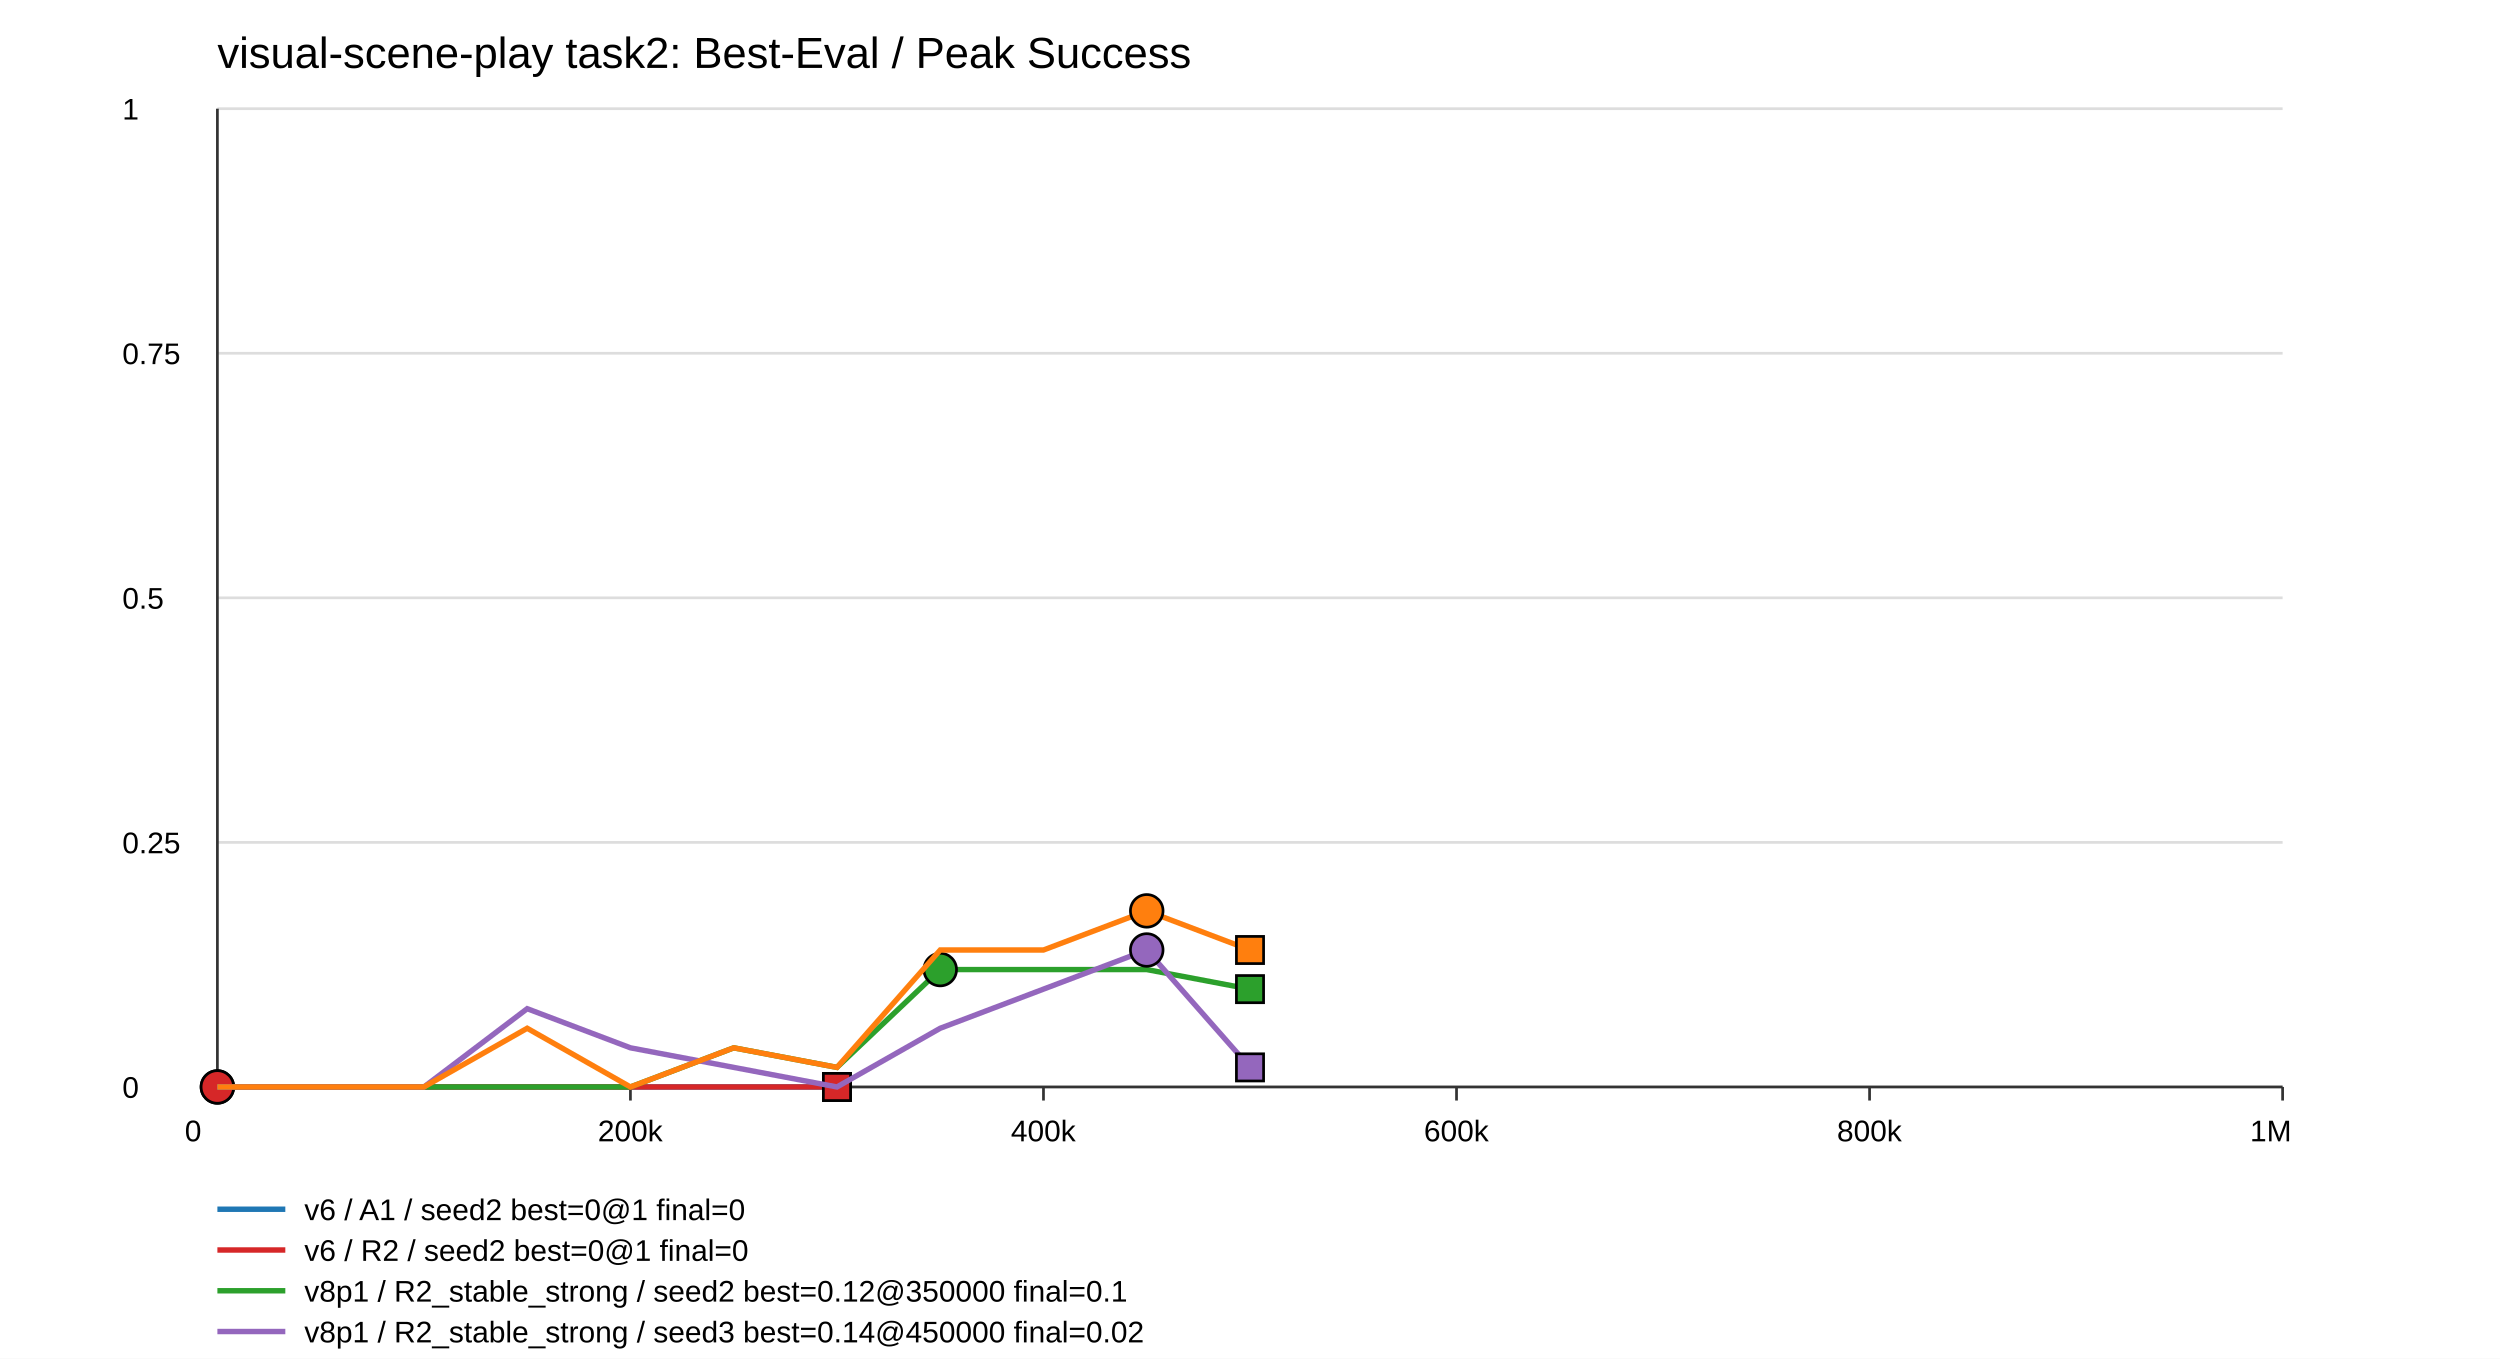
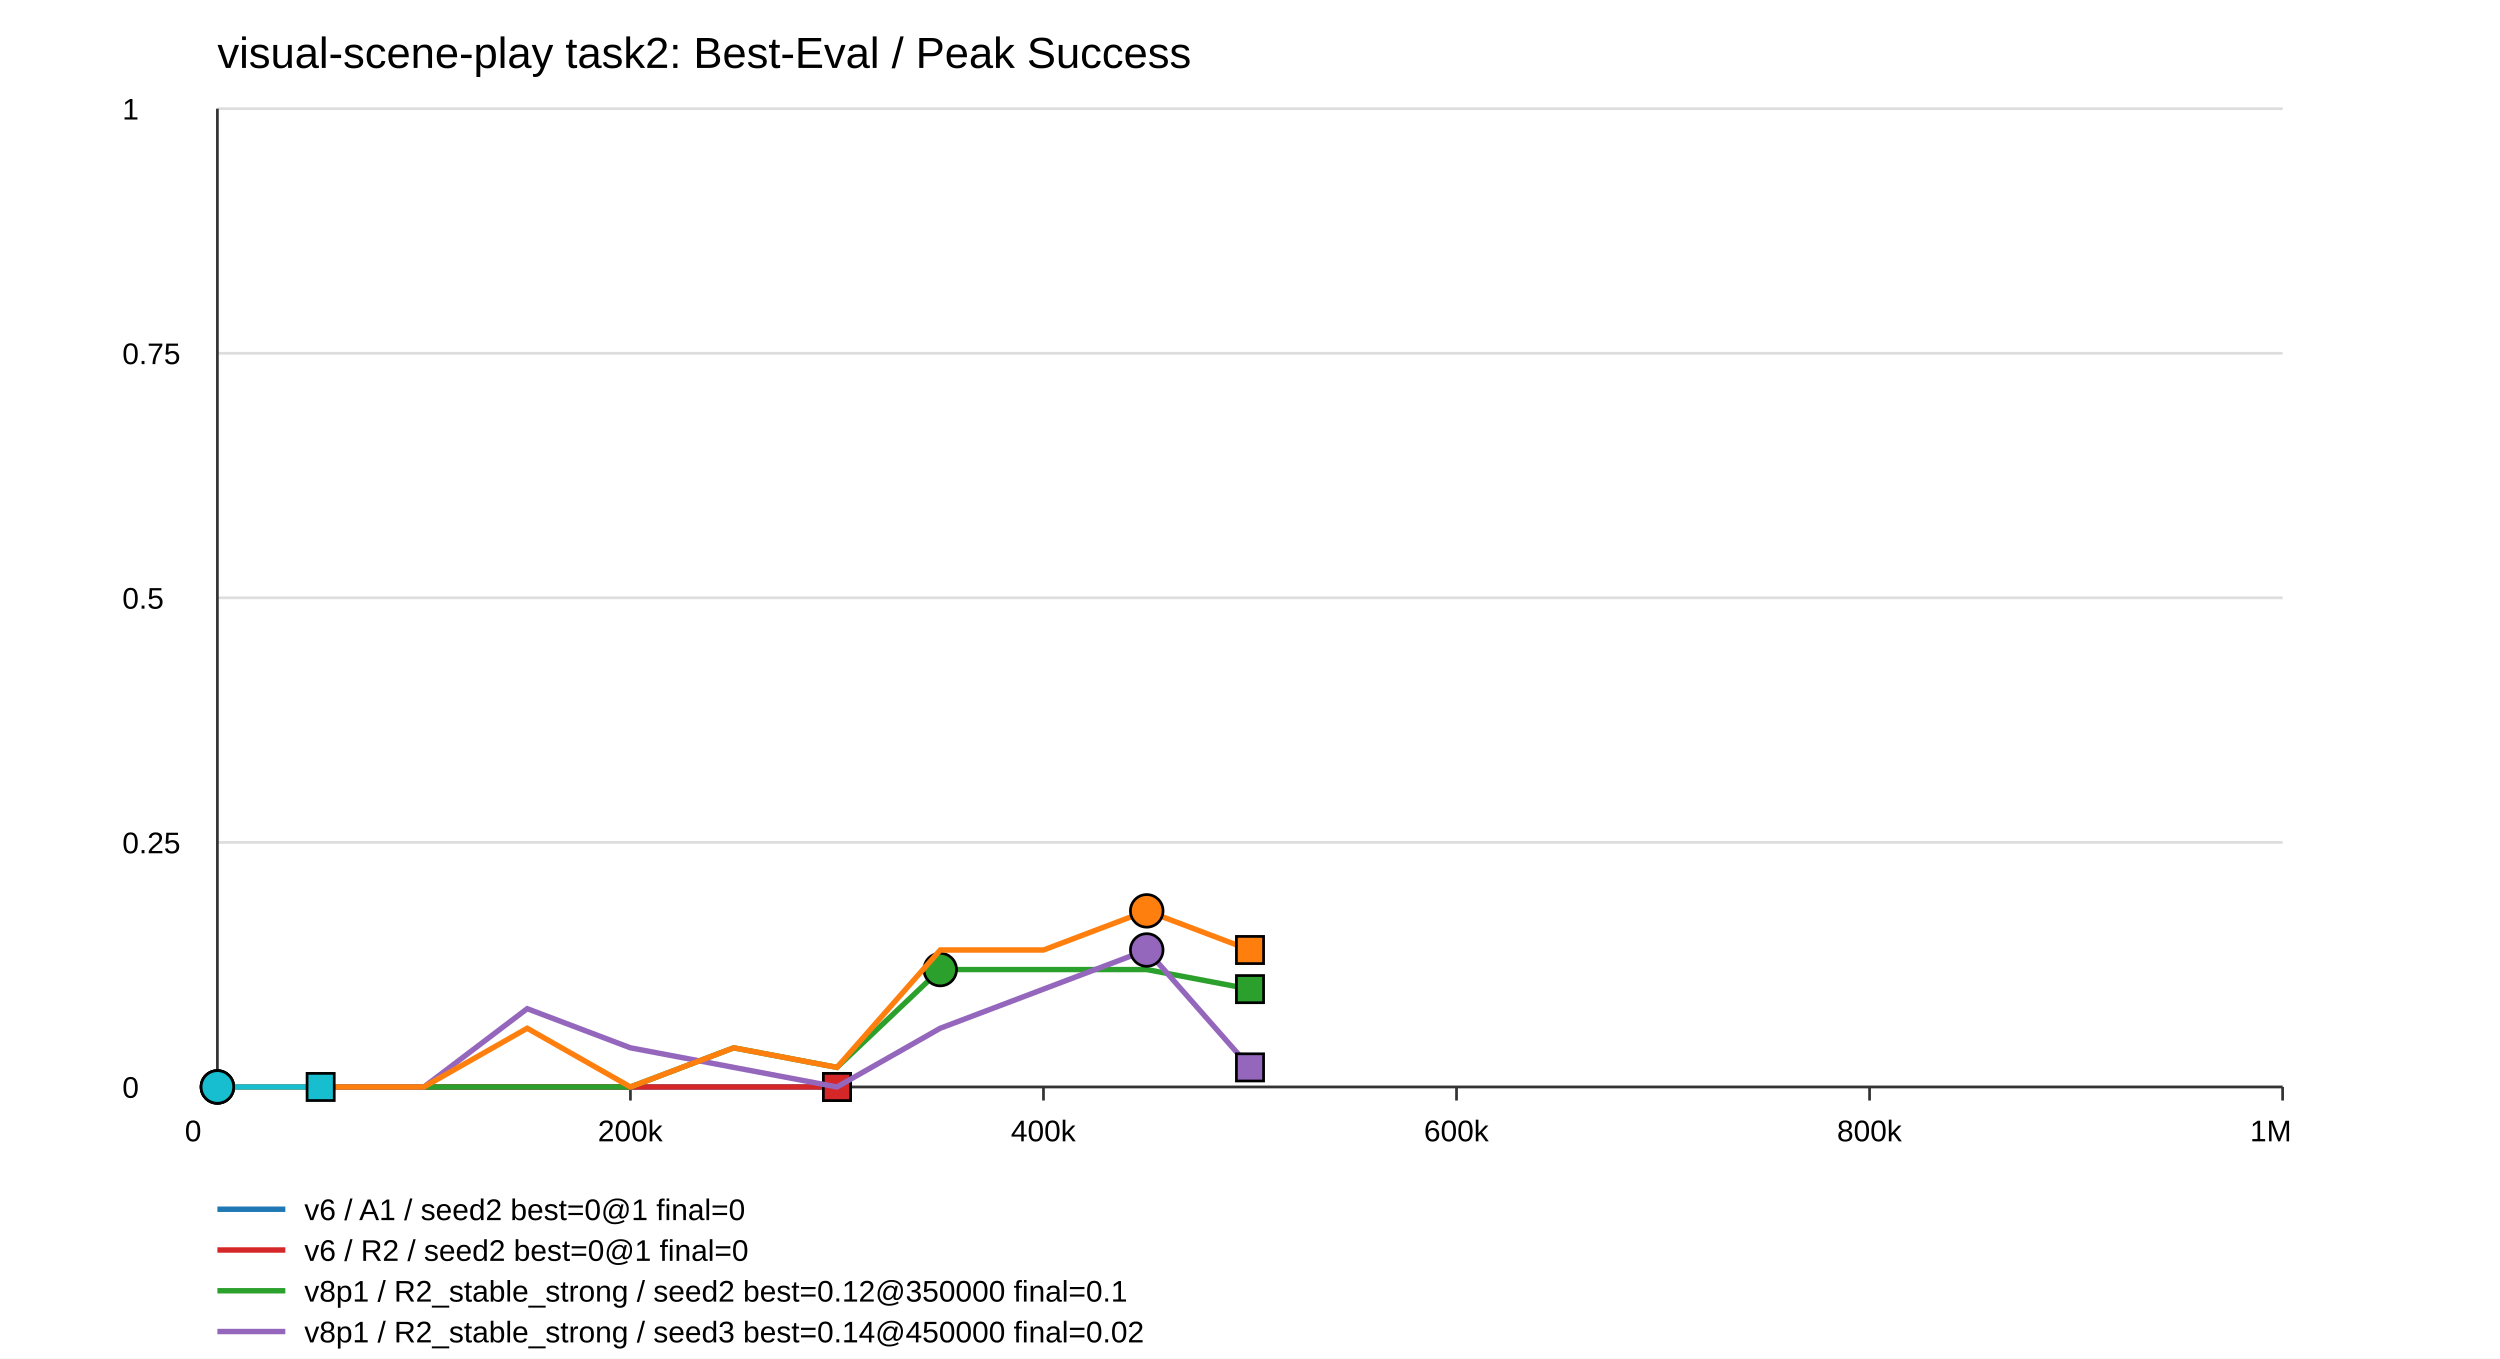
<svg xmlns="http://www.w3.org/2000/svg" width="920" height="500" viewBox="0 0 920 500">
  <rect width="100%" height="100%" fill="white" />
  <text x="80" y="25" font-family="Arial" font-size="16">visual-scene-play task2: Best-Eval / Peak Success</text>
  <line x1="80" y1="400.0" x2="840" y2="400.0" stroke="#ddd" />
  <text x="45" y="404.0" font-family="Arial" font-size="11">0</text>
  <line x1="80" y1="310.0" x2="840" y2="310.0" stroke="#ddd" />
  <text x="45" y="314.0" font-family="Arial" font-size="11">0.25</text>
  <line x1="80" y1="220.0" x2="840" y2="220.0" stroke="#ddd" />
  <text x="45" y="224.0" font-family="Arial" font-size="11">0.5</text>
  <line x1="80" y1="130.0" x2="840" y2="130.0" stroke="#ddd" />
  <text x="45" y="134.0" font-family="Arial" font-size="11">0.75</text>
  <line x1="80" y1="40.0" x2="840" y2="40.0" stroke="#ddd" />
  <text x="45" y="44.0" font-family="Arial" font-size="11">1</text>
  <line x1="80" y1="400" x2="840" y2="400" stroke="#333" />
  <line x1="80" y1="40" x2="80" y2="400" stroke="#333" />
  <line x1="80.0" y1="400" x2="80.0" y2="405" stroke="#333" />
  <text x="68.0" y="420" font-family="Arial" font-size="11">0</text>
  <line x1="232.0" y1="400" x2="232.0" y2="405" stroke="#333" />
  <text x="220.0" y="420" font-family="Arial" font-size="11">200k</text>
  <line x1="384.0" y1="400" x2="384.0" y2="405" stroke="#333" />
  <text x="372.0" y="420" font-family="Arial" font-size="11">400k</text>
  <line x1="536.0" y1="400" x2="536.0" y2="405" stroke="#333" />
  <text x="524.0" y="420" font-family="Arial" font-size="11">600k</text>
  <line x1="688.0" y1="400" x2="688.0" y2="405" stroke="#333" />
  <text x="676.0" y="420" font-family="Arial" font-size="11">800k</text>
  <line x1="840.0" y1="400" x2="840.0" y2="405" stroke="#333" />
  <text x="828.0" y="420" font-family="Arial" font-size="11">1M</text>
  <polyline points="80.0,400.0 118.0,400.0 156.0,400.0 194.0,400.0 232.0,400.0 270.0,400.0 308.0,400.0" fill="none" stroke="#1f77b4" stroke-width="2" />
  <circle cx="80.0" cy="400.0" r="6" fill="#1f77b4" stroke="black" />
  <rect x="303.0" y="395.0" width="10" height="10" fill="#1f77b4" stroke="black" />
  <line x1="80" y1="445" x2="105" y2="445" stroke="#1f77b4" stroke-width="2" />
  <text x="112" y="449" font-family="Arial" font-size="11">v6 / A1 / seed2 best=0@1 final=0</text>
  <polyline points="80.0,400.0 118.0,400.0 156.0,400.0 194.0,400.0 232.0,400.0 270.0,400.0 308.0,400.0" fill="none" stroke="#d62728" stroke-width="2" />
  <circle cx="80.0" cy="400.0" r="6" fill="#d62728" stroke="black" />
  <rect x="303.0" y="395.0" width="10" height="10" fill="#d62728" stroke="black" />
  <line x1="80" y1="460" x2="105" y2="460" stroke="#d62728" stroke-width="2" />
  <text x="112" y="464" font-family="Arial" font-size="11">v6 / R2 / seed2 best=0@1 final=0</text>
  <polyline points="80.0,400.0 118.0,400.0 156.0,400.0 194.0,400.0 232.0,400.0 270.0,385.6 308.0,392.8 346.0,356.8 384.0,356.8 422.0,356.8 460.0,364.0" fill="none" stroke="#2ca02c" stroke-width="2" />
  <circle cx="346.0" cy="356.8" r="6" fill="#2ca02c" stroke="black" />
  <rect x="455.0" y="359.0" width="10" height="10" fill="#2ca02c" stroke="black" />
  <line x1="80" y1="475" x2="105" y2="475" stroke="#2ca02c" stroke-width="2" />
  <text x="112" y="479" font-family="Arial" font-size="11">v8p1 / R2_stable_strong / seed2 best=0.12@350000 final=0.1</text>
  <polyline points="80.0,400.0 118.0,400.0 156.0,400.0 194.0,371.2 232.0,385.6 270.0,392.8 308.0,400.0 346.0,378.4 384.0,364.0 422.0,349.6 460.0,392.8" fill="none" stroke="#9467bd" stroke-width="2" />
  <circle cx="422.0" cy="349.6" r="6" fill="#9467bd" stroke="black" />
  <rect x="455.0" y="387.8" width="10" height="10" fill="#9467bd" stroke="black" />
  <line x1="80" y1="490" x2="105" y2="490" stroke="#9467bd" stroke-width="2" />
  <text x="112" y="494" font-family="Arial" font-size="11">v8p1 / R2_stable_strong / seed3 best=0.14@450000 final=0.02</text>
  <polyline points="80.0,400.0 118.0,400.0 156.0,400.0 194.0,378.4 232.0,400.0 270.0,385.6 308.0,392.8 346.0,349.6 384.0,349.6 422.0,335.2 460.0,349.6" fill="none" stroke="#ff7f0e" stroke-width="2" />
  <circle cx="422.0" cy="335.2" r="6" fill="#ff7f0e" stroke="black" />
  <rect x="455.0" y="344.6" width="10" height="10" fill="#ff7f0e" stroke="black" />
  <line x1="80" y1="505" x2="105" y2="505" stroke="#ff7f0e" stroke-width="2" />
  <text x="112" y="509" font-family="Arial" font-size="11">v8p1 / R2_stable_strong / seed4 best=0.18@450000 final=0.14</text>
+   <polyline points="80.0,400.0 118.0,400.0" fill="none" stroke="#17becf" stroke-width="2" />
+   <circle cx="80.0" cy="400.0" r="6" fill="#17becf" stroke="black" />
+   <rect x="113.0" y="395.0" width="10" height="10" fill="#17becf" stroke="black" />
+   <line x1="80" y1="520" x2="105" y2="520" stroke="#17becf" stroke-width="2" />
+   <text x="112" y="524" font-family="Arial" font-size="11">v8p1 / R2_stable_strong / seed5 best=0@1 final=0</text>
</svg>
